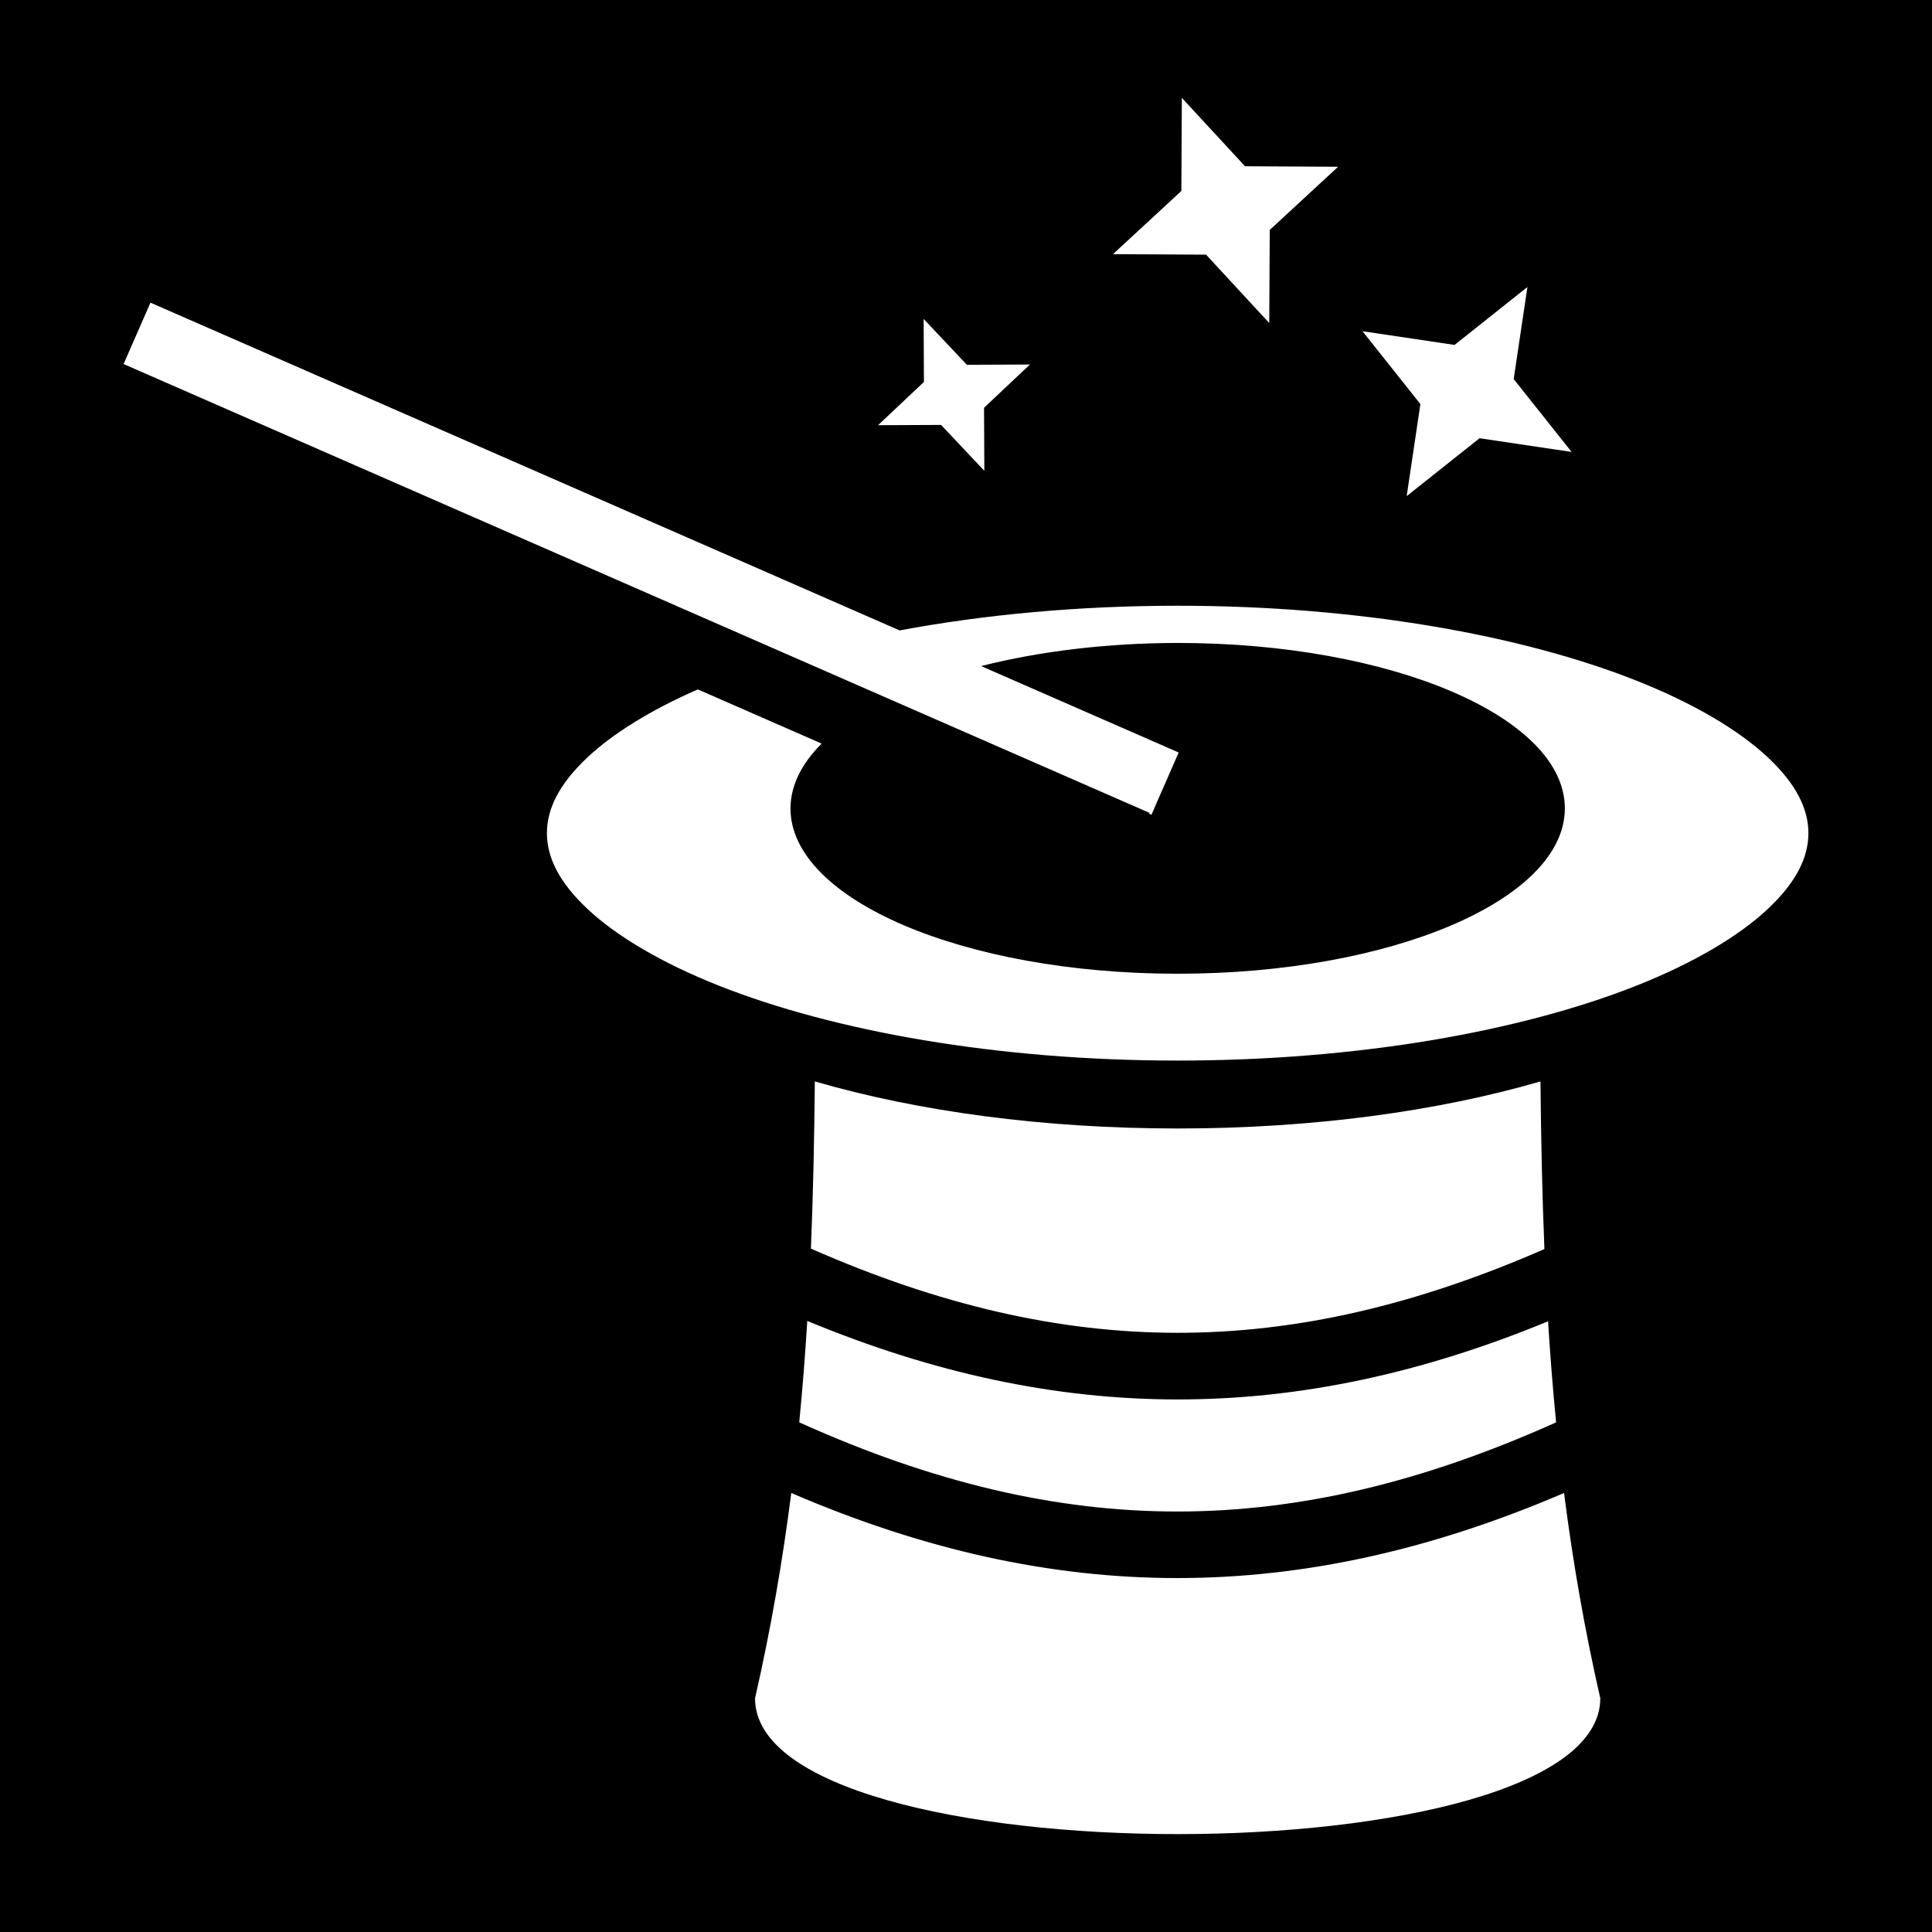
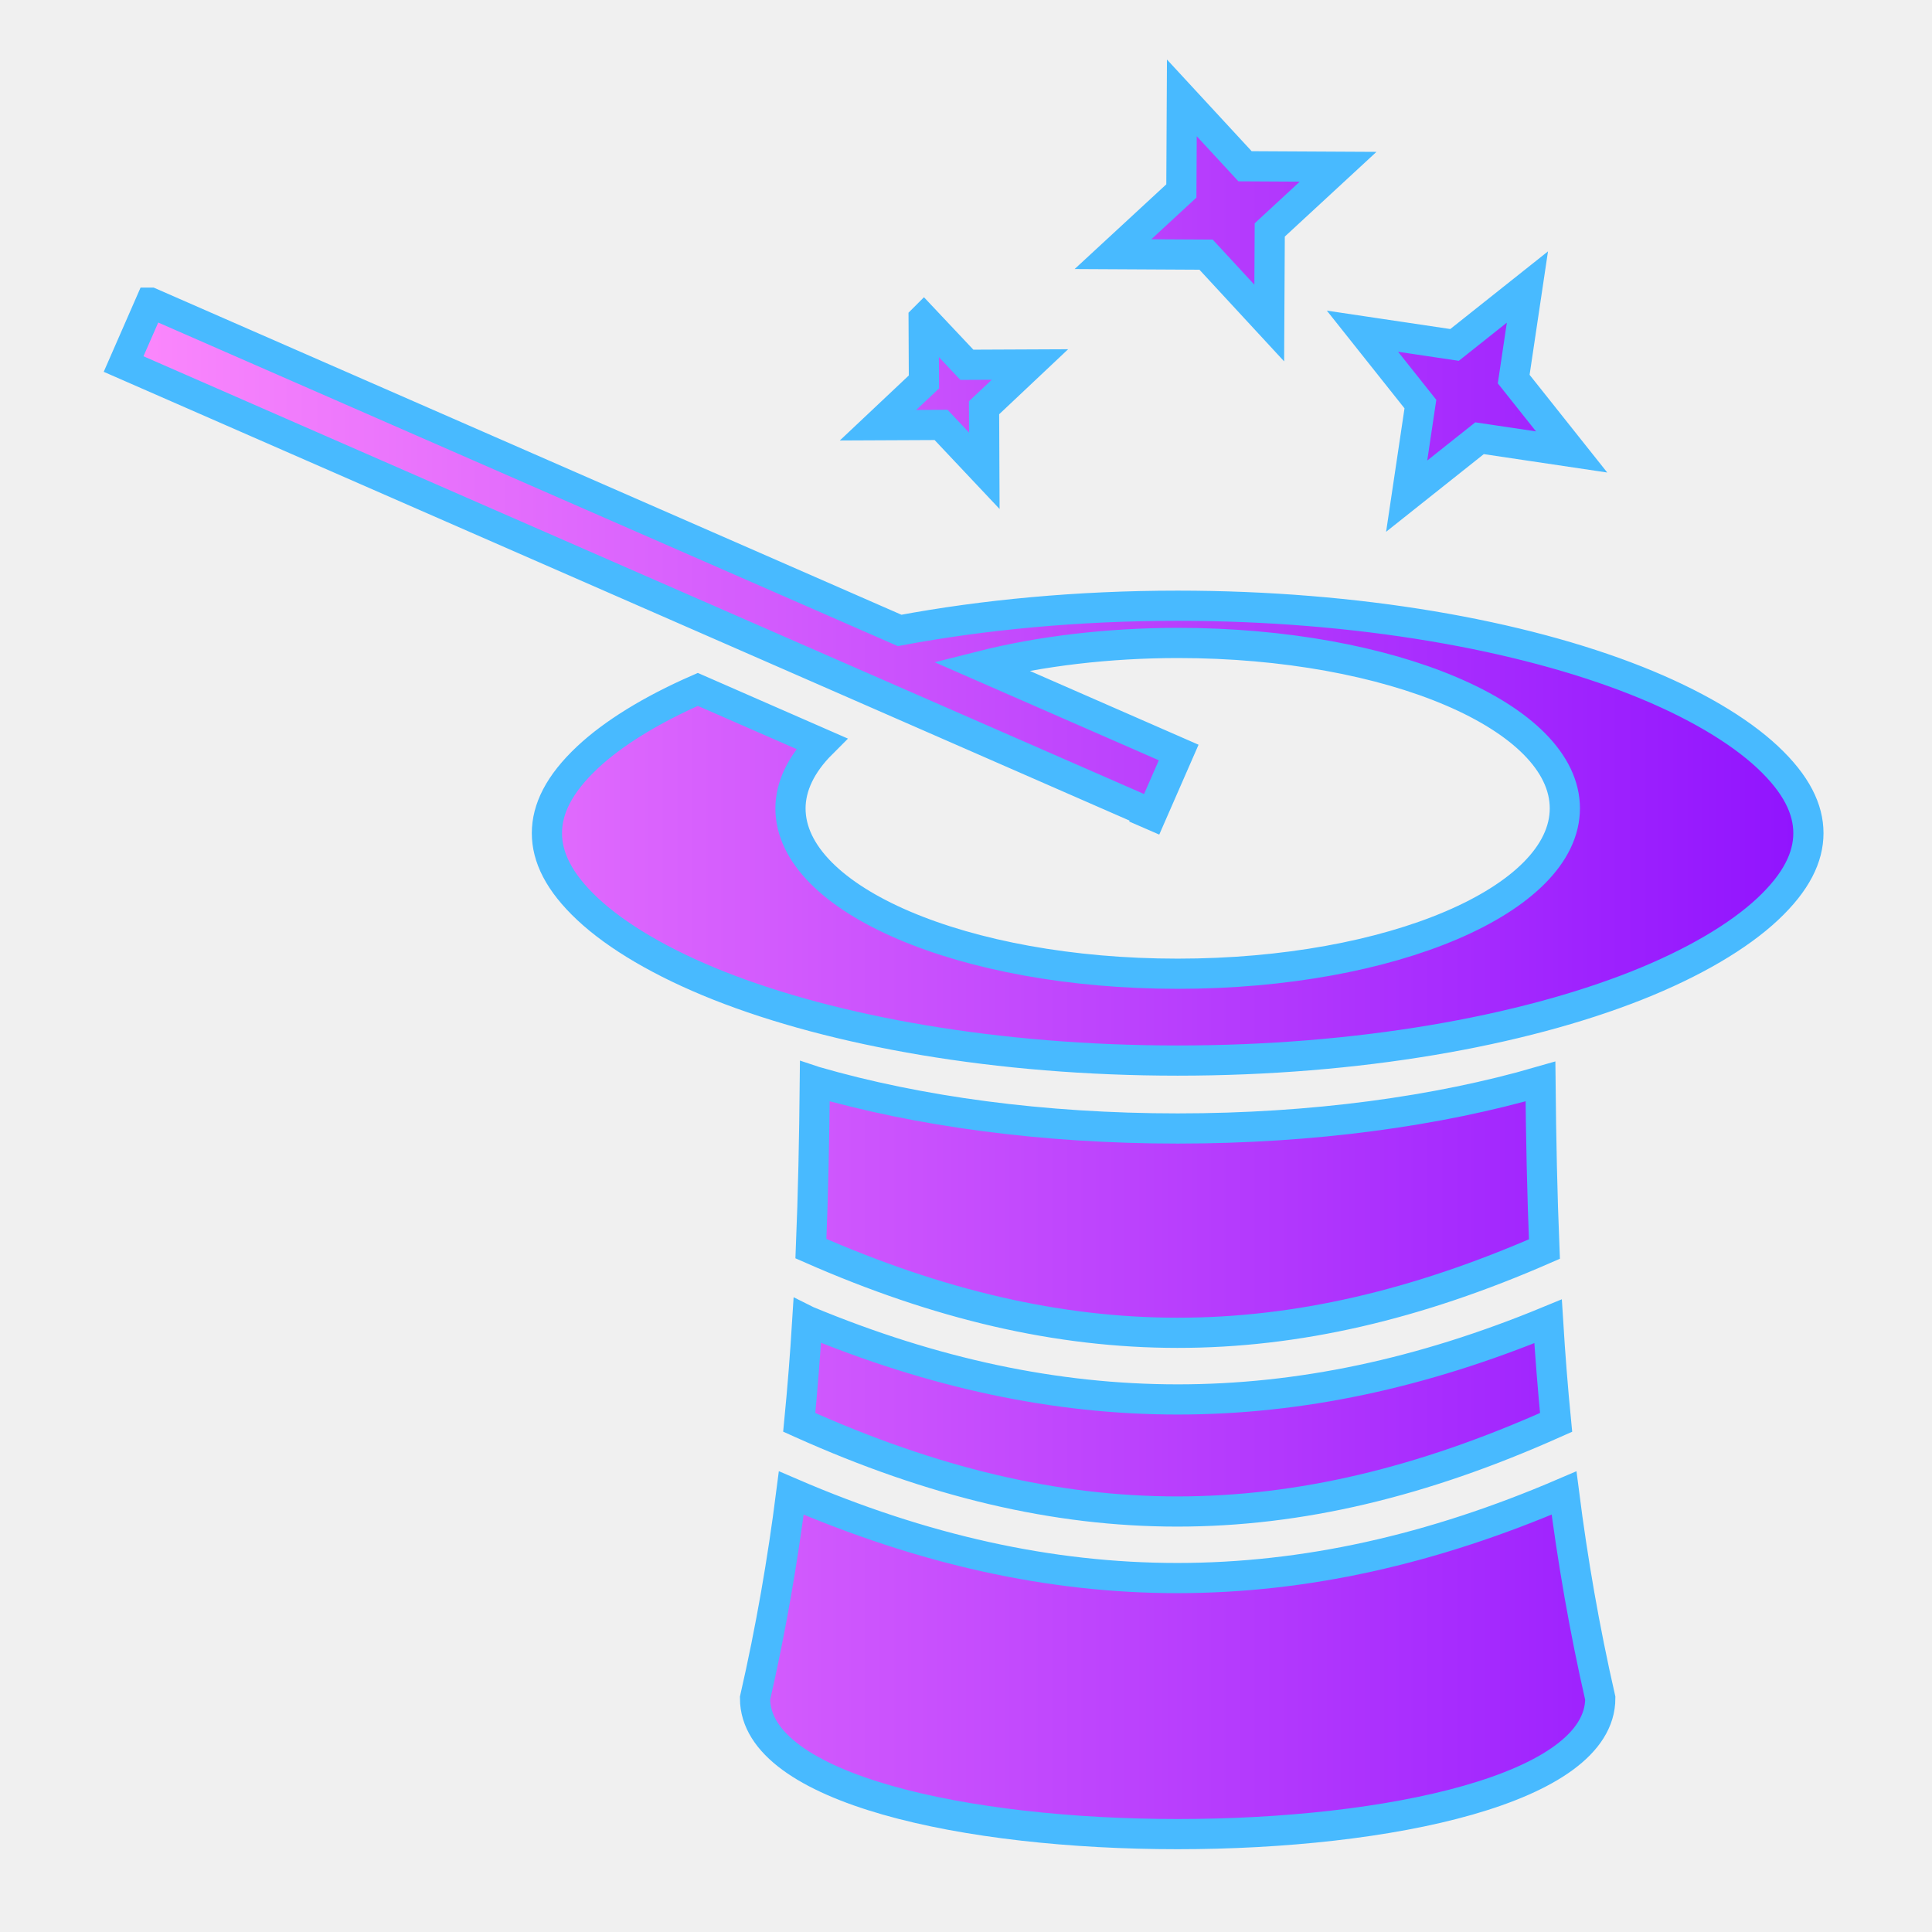
<svg xmlns="http://www.w3.org/2000/svg" style="height: 512px; width: 512px;" viewBox="0 0 512 512">
-   <path d="M0 0h512v512H0z" fill="#000" fill-opacity="1" />
+   <defs>
+     <linearGradient id="delapouite-magick-trick-gradient-1">
+       <stop offset="0%" stop-color="#fc88fc" stop-opacity="1" />
+       <stop offset="100%" stop-color="#9013fe" stop-opacity="1" />
+     </linearGradient>
+   </defs>
  <g class="" style="" transform="translate(0,0)">
-     <path d="M313.203 25.94l-.133 24.67-18.12 16.743 24.67.132 16.743 18.12.133-24.67 18.12-16.743-24.67-.132-16.743-18.12zm91.58 50.12L385.47 91.41l-24.4-3.638 15.35 19.313-3.637 24.4 19.313-15.35 24.4 3.637-15.35-19.312 3.637-24.4zM39.87 80.206l-7.116 16.268 7.637 3.34 256 112 8.247 3.607-.1.227.61.266 7.214-16.492-8.243-3.607-44.113-19.298a102.607 43.83 0 0 1 52.088-6.13A102.607 43.83 0 0 1 414.7 214.22a102.607 43.83 0 0 1-102.608 43.83 102.607 43.83 0 0 1-102.608-43.83 102.607 43.83 0 0 1 8.262-17.162l-32.814-14.358c-12.552 5.49-22.514 11.71-29.192 17.96-7.646 7.16-10.802 13.782-10.802 20.134s3.156 12.975 10.802 20.133c7.646 7.158 19.596 14.274 34.81 20.3 30.43 12.047 73.71 19.835 121.542 19.835 47.832 0 91.11-7.788 121.54-19.836 15.215-6.025 27.165-13.14 34.81-20.3 7.647-7.157 10.804-13.78 10.804-20.132 0-6.352-3.157-12.975-10.803-20.133-7.646-7.16-19.596-14.275-34.81-20.3-30.43-12.048-73.71-19.836-121.54-19.836-26.422 0-51.44 2.386-73.683 6.543L48.117 83.813l-8.246-3.607zm204.903 4.31l.077 16.708-12.16 11.46 16.708-.076 11.46 12.16-.075-16.708L272.94 96.6l-16.706.075-11.46-12.16zM215.94 286.592c-.147 15.018-.44 29.74-1.038 44.308 67.544 29.705 126.598 29.746 194.383.113-.6-14.603-.894-29.364-1.043-44.42-27.33 7.925-60.396 12.467-96.15 12.467-35.756 0-68.82-4.54-96.15-12.467zm-2.004 63.467c-.555 8.977-1.254 17.925-2.13 26.877l.555.25c69.454 31.175 129.756 31.177 199.486-.006l.535-.238c-.874-8.92-1.572-17.838-2.126-26.785-66.975 27.646-129.55 27.616-196.318-.097zm200.552 45.595c-70.003 30.062-135.025 30.067-204.793.002-2.287 17.913-5.385 35.95-9.603 54.403 0 48 224 48 224 0-4.218-18.455-7.316-36.49-9.604-54.405z" fill="#fff" fill-opacity="1" />
+     <path d="M313.203 25.94l-.133 24.67-18.12 16.743 24.67.132 16.743 18.12.133-24.67 18.12-16.743-24.67-.132-16.743-18.12zm91.58 50.12L385.47 91.41l-24.4-3.638 15.35 19.313-3.637 24.4 19.313-15.35 24.4 3.637-15.35-19.312 3.637-24.4zM39.87 80.206l-7.116 16.268 7.637 3.34 256 112 8.247 3.607-.1.227.61.266 7.214-16.492-8.243-3.607-44.113-19.298a102.607 43.83 0 0 1 52.088-6.13A102.607 43.83 0 0 1 414.7 214.22a102.607 43.83 0 0 1-102.608 43.83 102.607 43.83 0 0 1-102.608-43.83 102.607 43.83 0 0 1 8.262-17.162l-32.814-14.358c-12.552 5.49-22.514 11.71-29.192 17.96-7.646 7.16-10.802 13.782-10.802 20.134s3.156 12.975 10.802 20.133c7.646 7.158 19.596 14.274 34.81 20.3 30.43 12.047 73.71 19.835 121.542 19.835 47.832 0 91.11-7.788 121.54-19.836 15.215-6.025 27.165-13.14 34.81-20.3 7.647-7.157 10.804-13.78 10.804-20.132 0-6.352-3.157-12.975-10.803-20.133-7.646-7.16-19.596-14.275-34.81-20.3-30.43-12.048-73.71-19.836-121.54-19.836-26.422 0-51.44 2.386-73.683 6.543L48.117 83.813l-8.246-3.607zm204.903 4.31l.077 16.708-12.16 11.46 16.708-.076 11.46 12.16-.075-16.708L272.94 96.6l-16.706.075-11.46-12.16zM215.94 286.592c-.147 15.018-.44 29.74-1.038 44.308 67.544 29.705 126.598 29.746 194.383.113-.6-14.603-.894-29.364-1.043-44.42-27.33 7.925-60.396 12.467-96.15 12.467-35.756 0-68.82-4.54-96.15-12.467zm-2.004 63.467c-.555 8.977-1.254 17.925-2.13 26.877l.555.25c69.454 31.175 129.756 31.177 199.486-.006l.535-.238c-.874-8.92-1.572-17.838-2.126-26.785-66.975 27.646-129.55 27.616-196.318-.097zm200.552 45.595c-70.003 30.062-135.025 30.067-204.793.002-2.287 17.913-5.385 35.95-9.603 54.403 0 48 224 48 224 0-4.218-18.455-7.316-36.49-9.604-54.405z" fill="url(#delapouite-magick-trick-gradient-1)" stroke="#48baff" stroke-opacity="1" stroke-width="8" />
  </g>
</svg>
